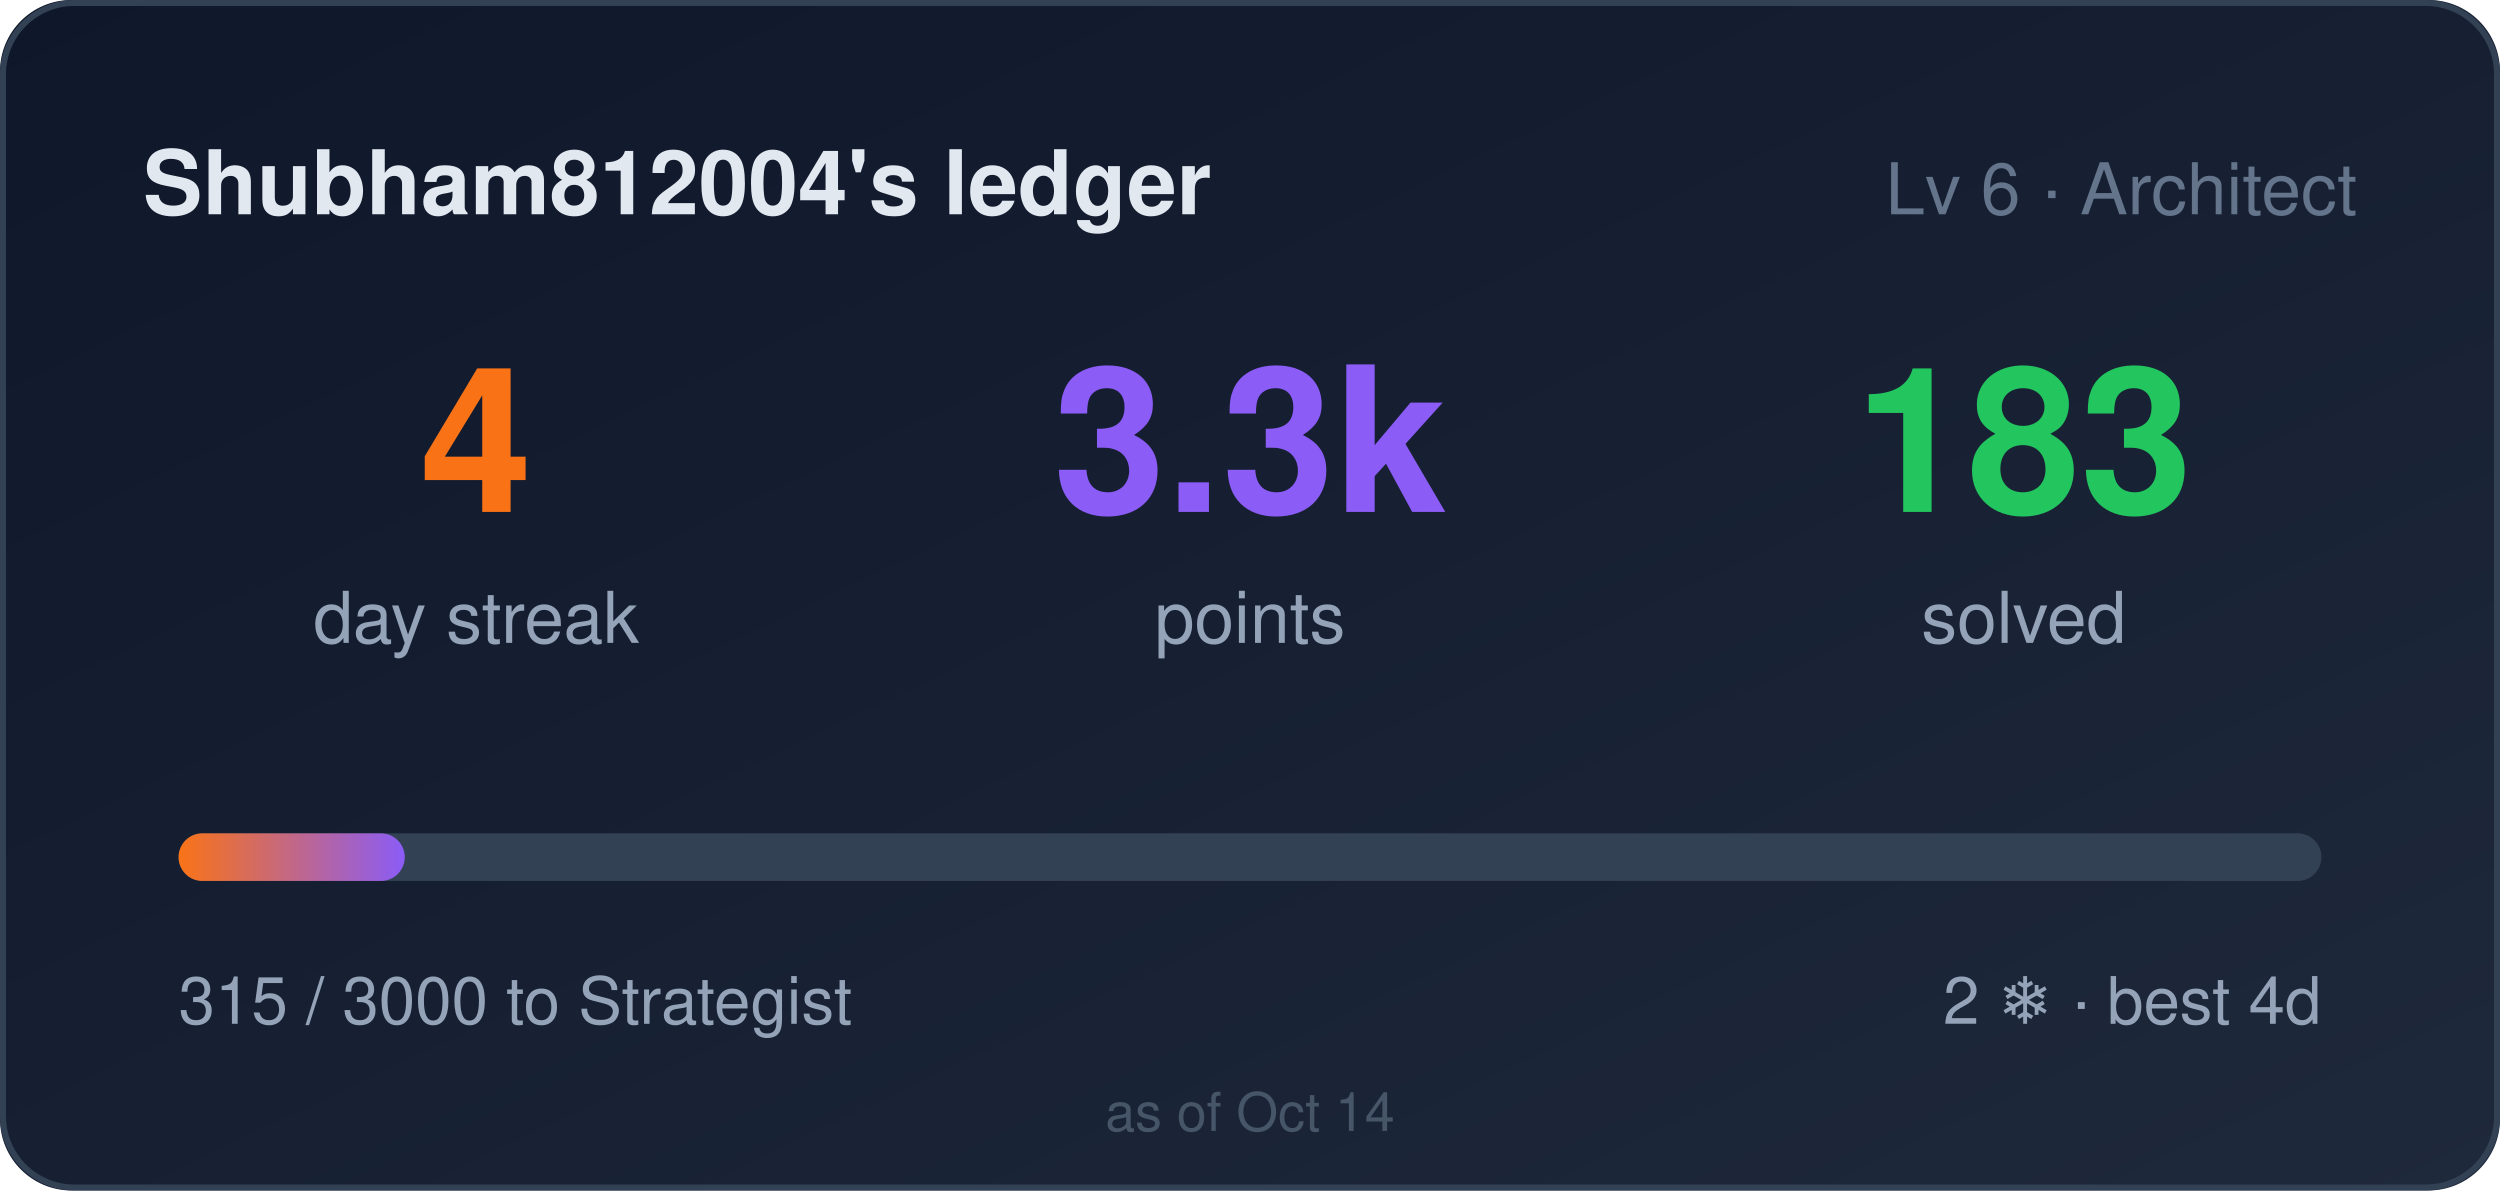
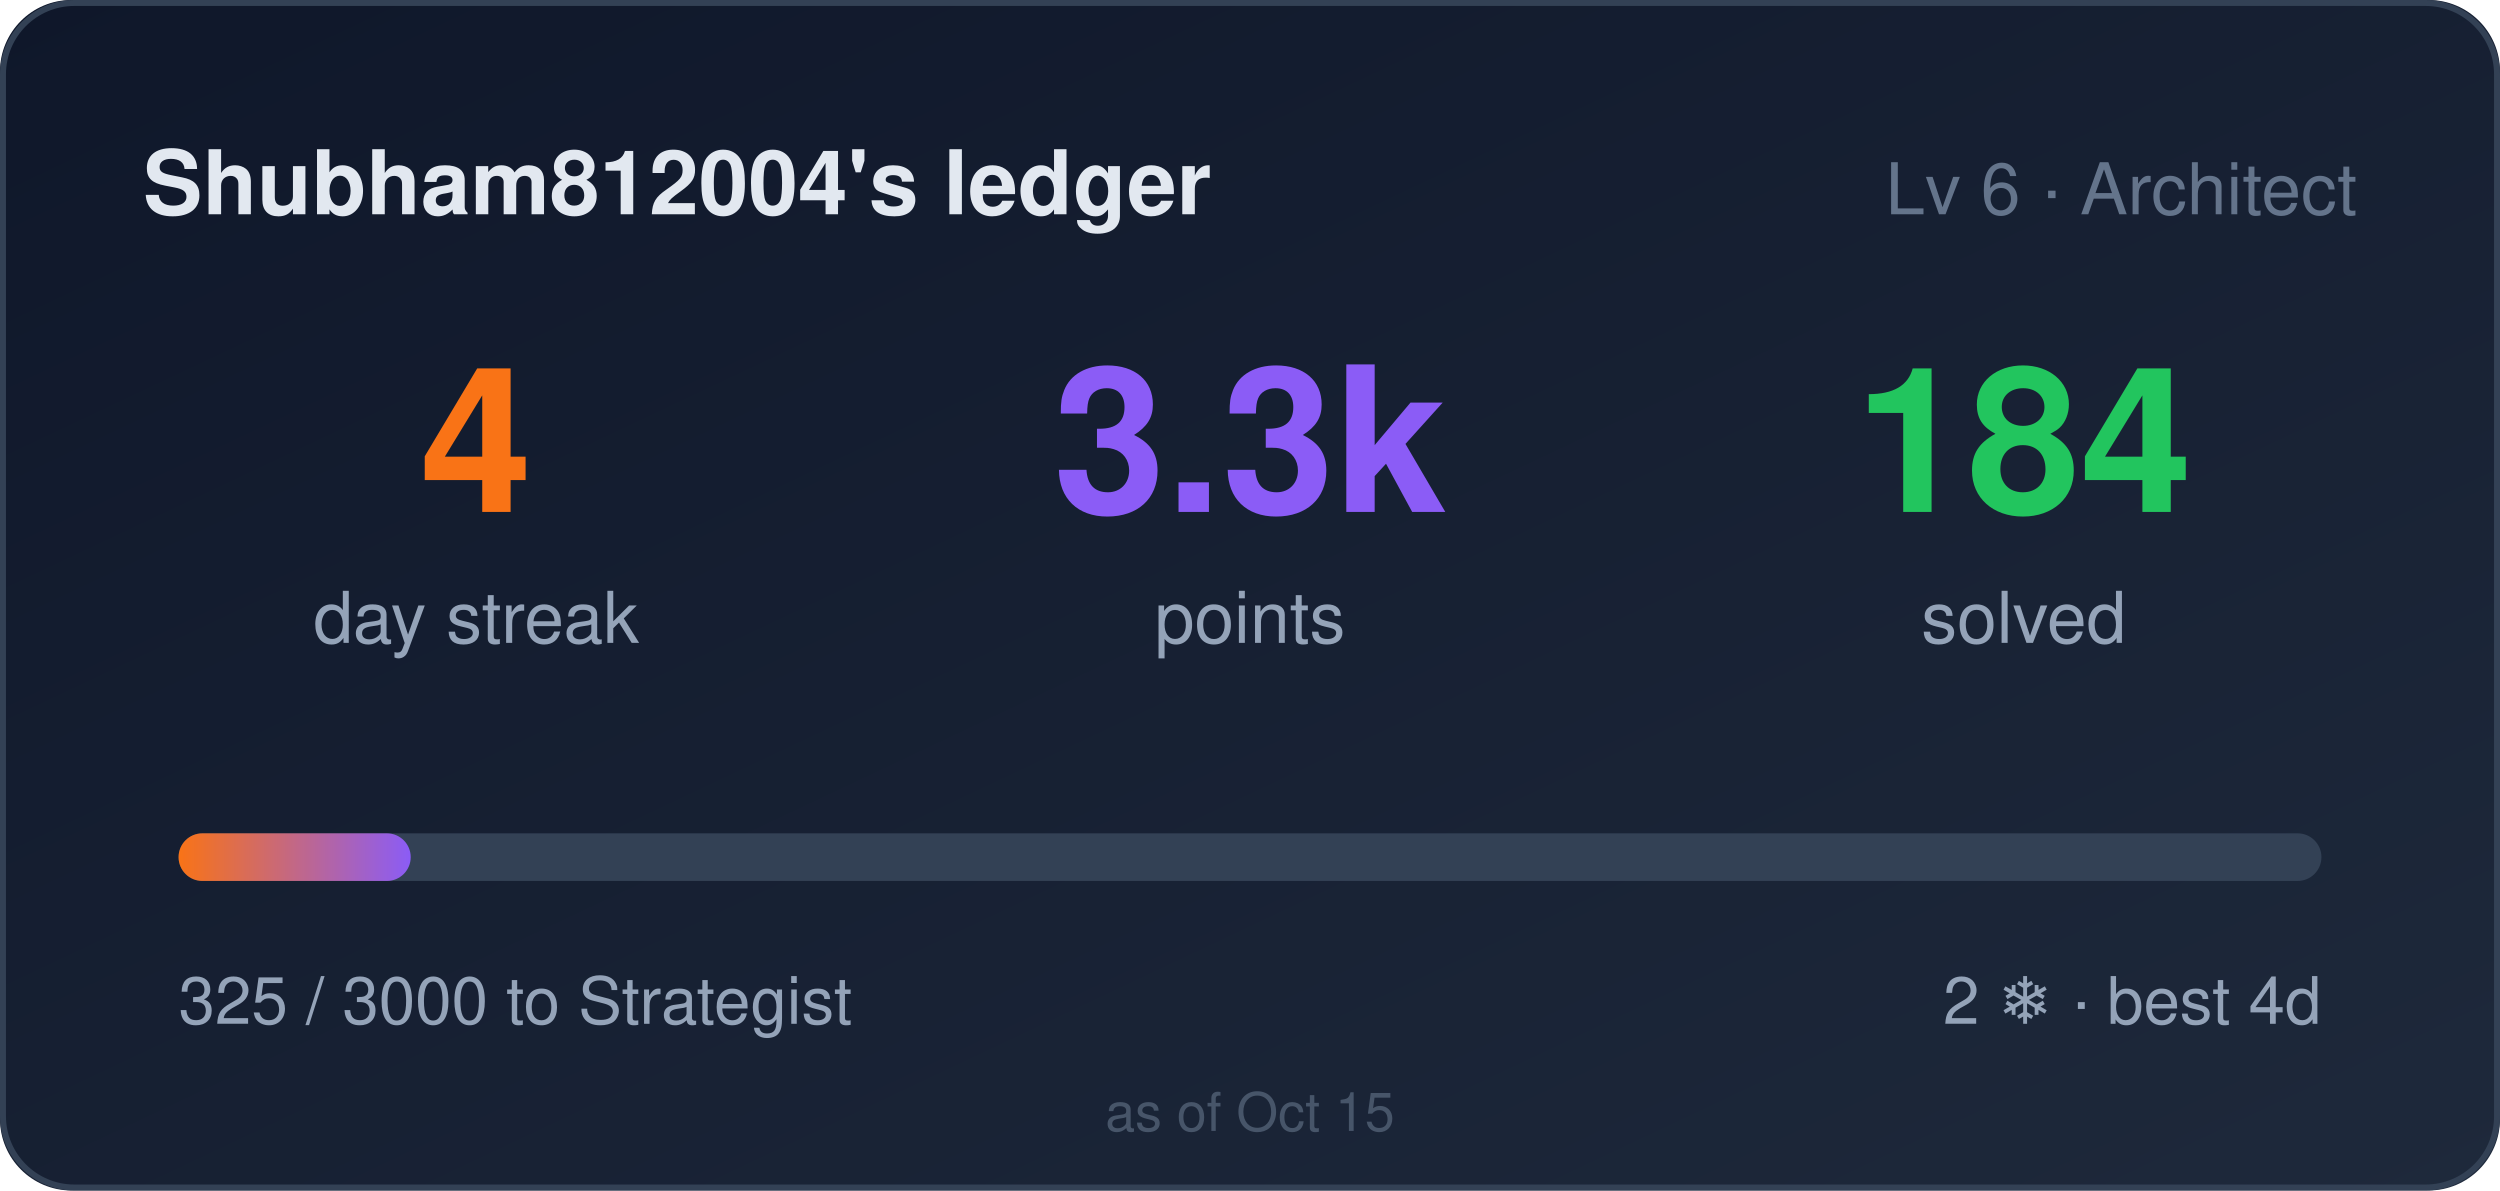
- <svg xmlns="http://www.w3.org/2000/svg" width="420" height="200" role="img" aria-label="Shubham812004's ledger: 4 day streak, 3315 points">
+ <svg xmlns="http://www.w3.org/2000/svg" width="420" height="200" role="img" aria-label="Shubham812004's ledger: 4 day streak, 3325 points">
  <style>
    .bar,.n{transform-box:fill-box}
    .bar{transform-origin:left center}
    @media (prefers-reduced-motion: no-preference){
      .bar{animation:cl-grow .9s cubic-bezier(.22,1,.36,1) both}
      .n{animation:cl-rise .5s ease-out both}
      .n2{animation-delay:.08s}
      .n3{animation-delay:.16s}
    }
    @keyframes cl-grow{from{transform:scaleX(0)}to{transform:scaleX(1)}}
    @keyframes cl-rise{from{opacity:0;transform:translateY(6px)}to{opacity:1;transform:none}}
  </style>
  <defs>
    <linearGradient id="bg" x1="0" y1="0" x2="1" y2="1">
      <stop offset="0" stop-color="#0f172a" />
      <stop offset="1" stop-color="#1e293b" />
    </linearGradient>
    <linearGradient id="bar" x1="0" y1="0" x2="1" y2="0">
      <stop offset="0" stop-color="#f97316" />
      <stop offset="1" stop-color="#8b5cf6" />
    </linearGradient>
  </defs>
  <rect width="420" height="200" rx="12" fill="url(#bg)" />
  <rect x="0.5" y="0.5" width="419" height="199" rx="12" fill="none" stroke="#334155" />
  <text x="24" y="36" fill="#e2e8f0" font-size="15" font-weight="600" font-family="Segoe UI,Helvetica,Arial,sans-serif">Shubham812004's ledger</text>
  <text x="396" y="36" fill="#64748b" font-size="12" text-anchor="end" font-family="Segoe UI,Helvetica,Arial,sans-serif">Lv 6 · Architect</text>
  <g font-family="Segoe UI,Helvetica,Arial,sans-serif">
    <text class="n n1" x="80" y="86" fill="#f97316" font-size="34" font-weight="700" text-anchor="middle">4</text>
    <text x="80" y="108" fill="#94a3b8" font-size="12" text-anchor="middle">day streak</text>
    <text class="n n2" x="210" y="86" fill="#8b5cf6" font-size="34" font-weight="700" text-anchor="middle">3.3k</text>
    <text x="210" y="108" fill="#94a3b8" font-size="12" text-anchor="middle">points</text>
-     <text class="n n3" x="340" y="86" fill="#22c55e" font-size="34" font-weight="700" text-anchor="middle">183</text>
+     <text class="n n3" x="340" y="86" fill="#22c55e" font-size="34" font-weight="700" text-anchor="middle">184</text>
    <text x="340" y="108" fill="#94a3b8" font-size="12" text-anchor="middle">solved</text>
  </g>
  <rect x="30" y="140" width="360" height="8" rx="4" fill="#334155" />
-   <rect class="bar" x="30" y="140" width="38" height="8" rx="4" fill="url(#bar)" />
-   <text x="30" y="172" fill="#94a3b8" font-size="11" font-family="Segoe UI,Helvetica,Arial,sans-serif">315 / 3000 to Strategist</text>
+   <rect class="bar" x="30" y="140" width="39" height="8" rx="4" fill="url(#bar)" />
+   <text x="30" y="172" fill="#94a3b8" font-size="11" font-family="Segoe UI,Helvetica,Arial,sans-serif">325 / 3000 to Strategist</text>
  <text x="390" y="172" fill="#94a3b8" font-size="11" text-anchor="end" font-family="Segoe UI,Helvetica,Arial,sans-serif">2 ❄ · best 4d</text>
-   <text x="210" y="190" fill="#475569" font-size="9" text-anchor="middle" font-family="Segoe UI,Helvetica,Arial,sans-serif">as of Oct 14</text>
+   <text x="210" y="190" fill="#475569" font-size="9" text-anchor="middle" font-family="Segoe UI,Helvetica,Arial,sans-serif">as of Oct 15</text>
</svg>
